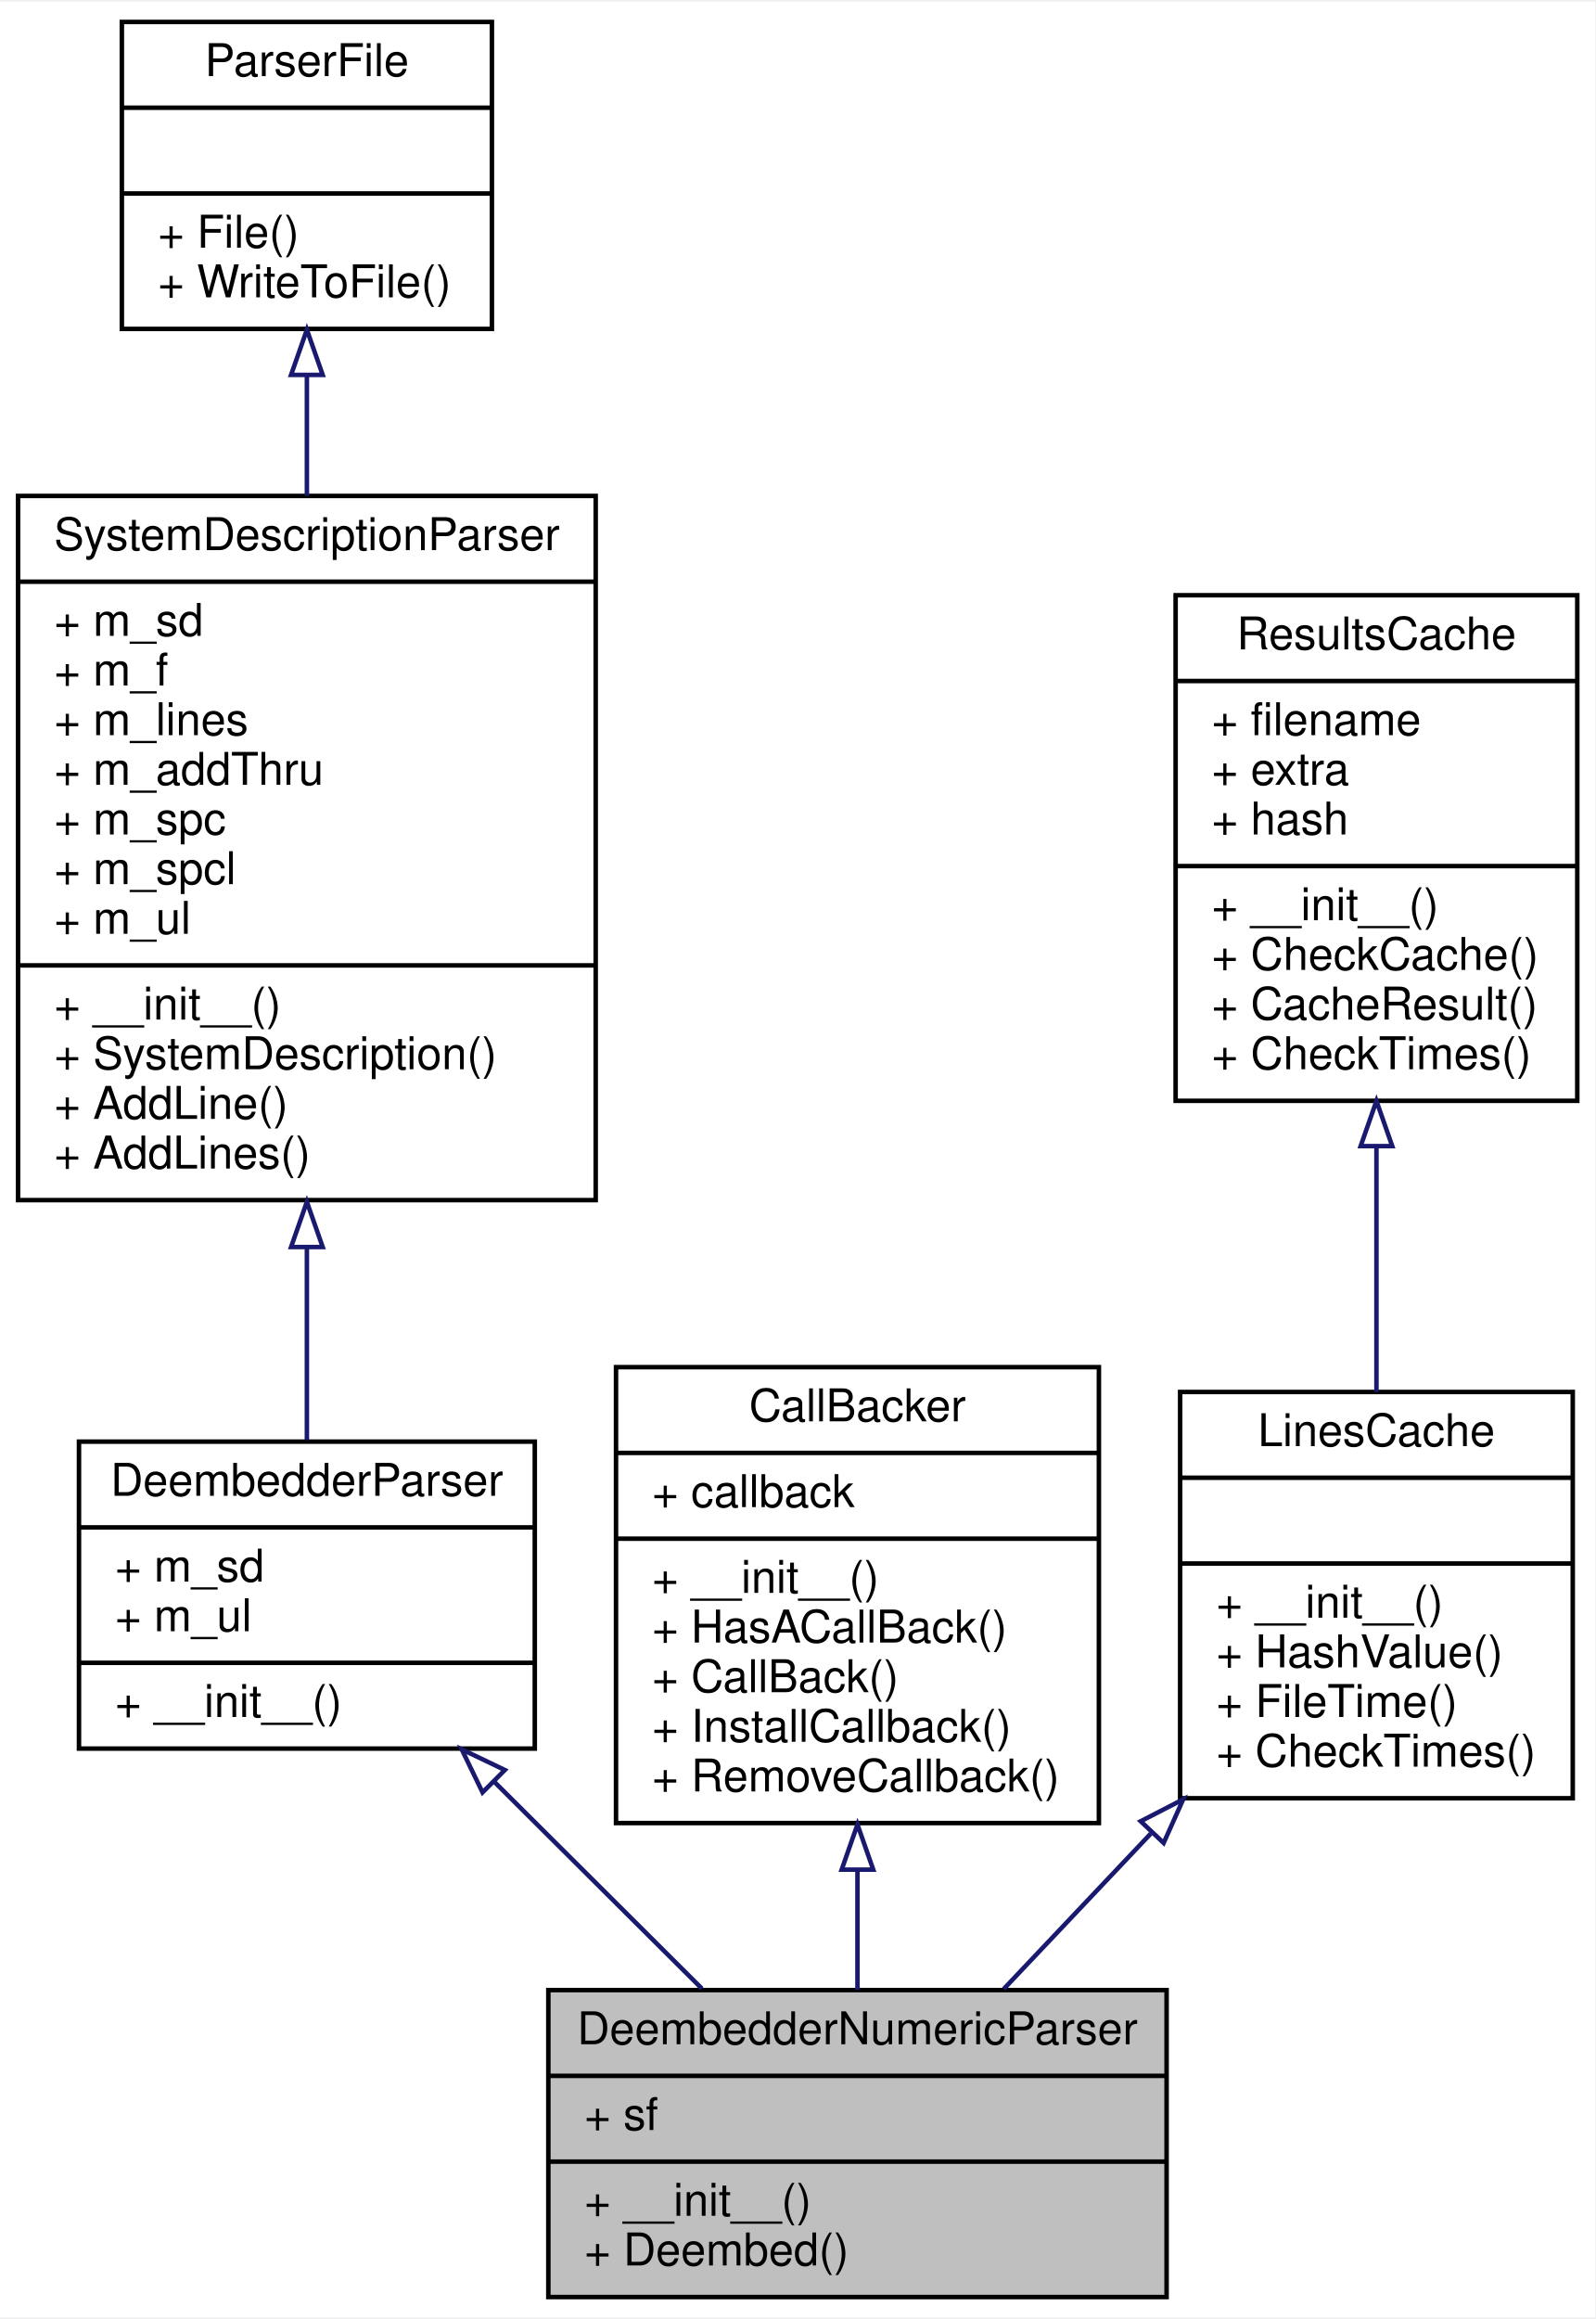
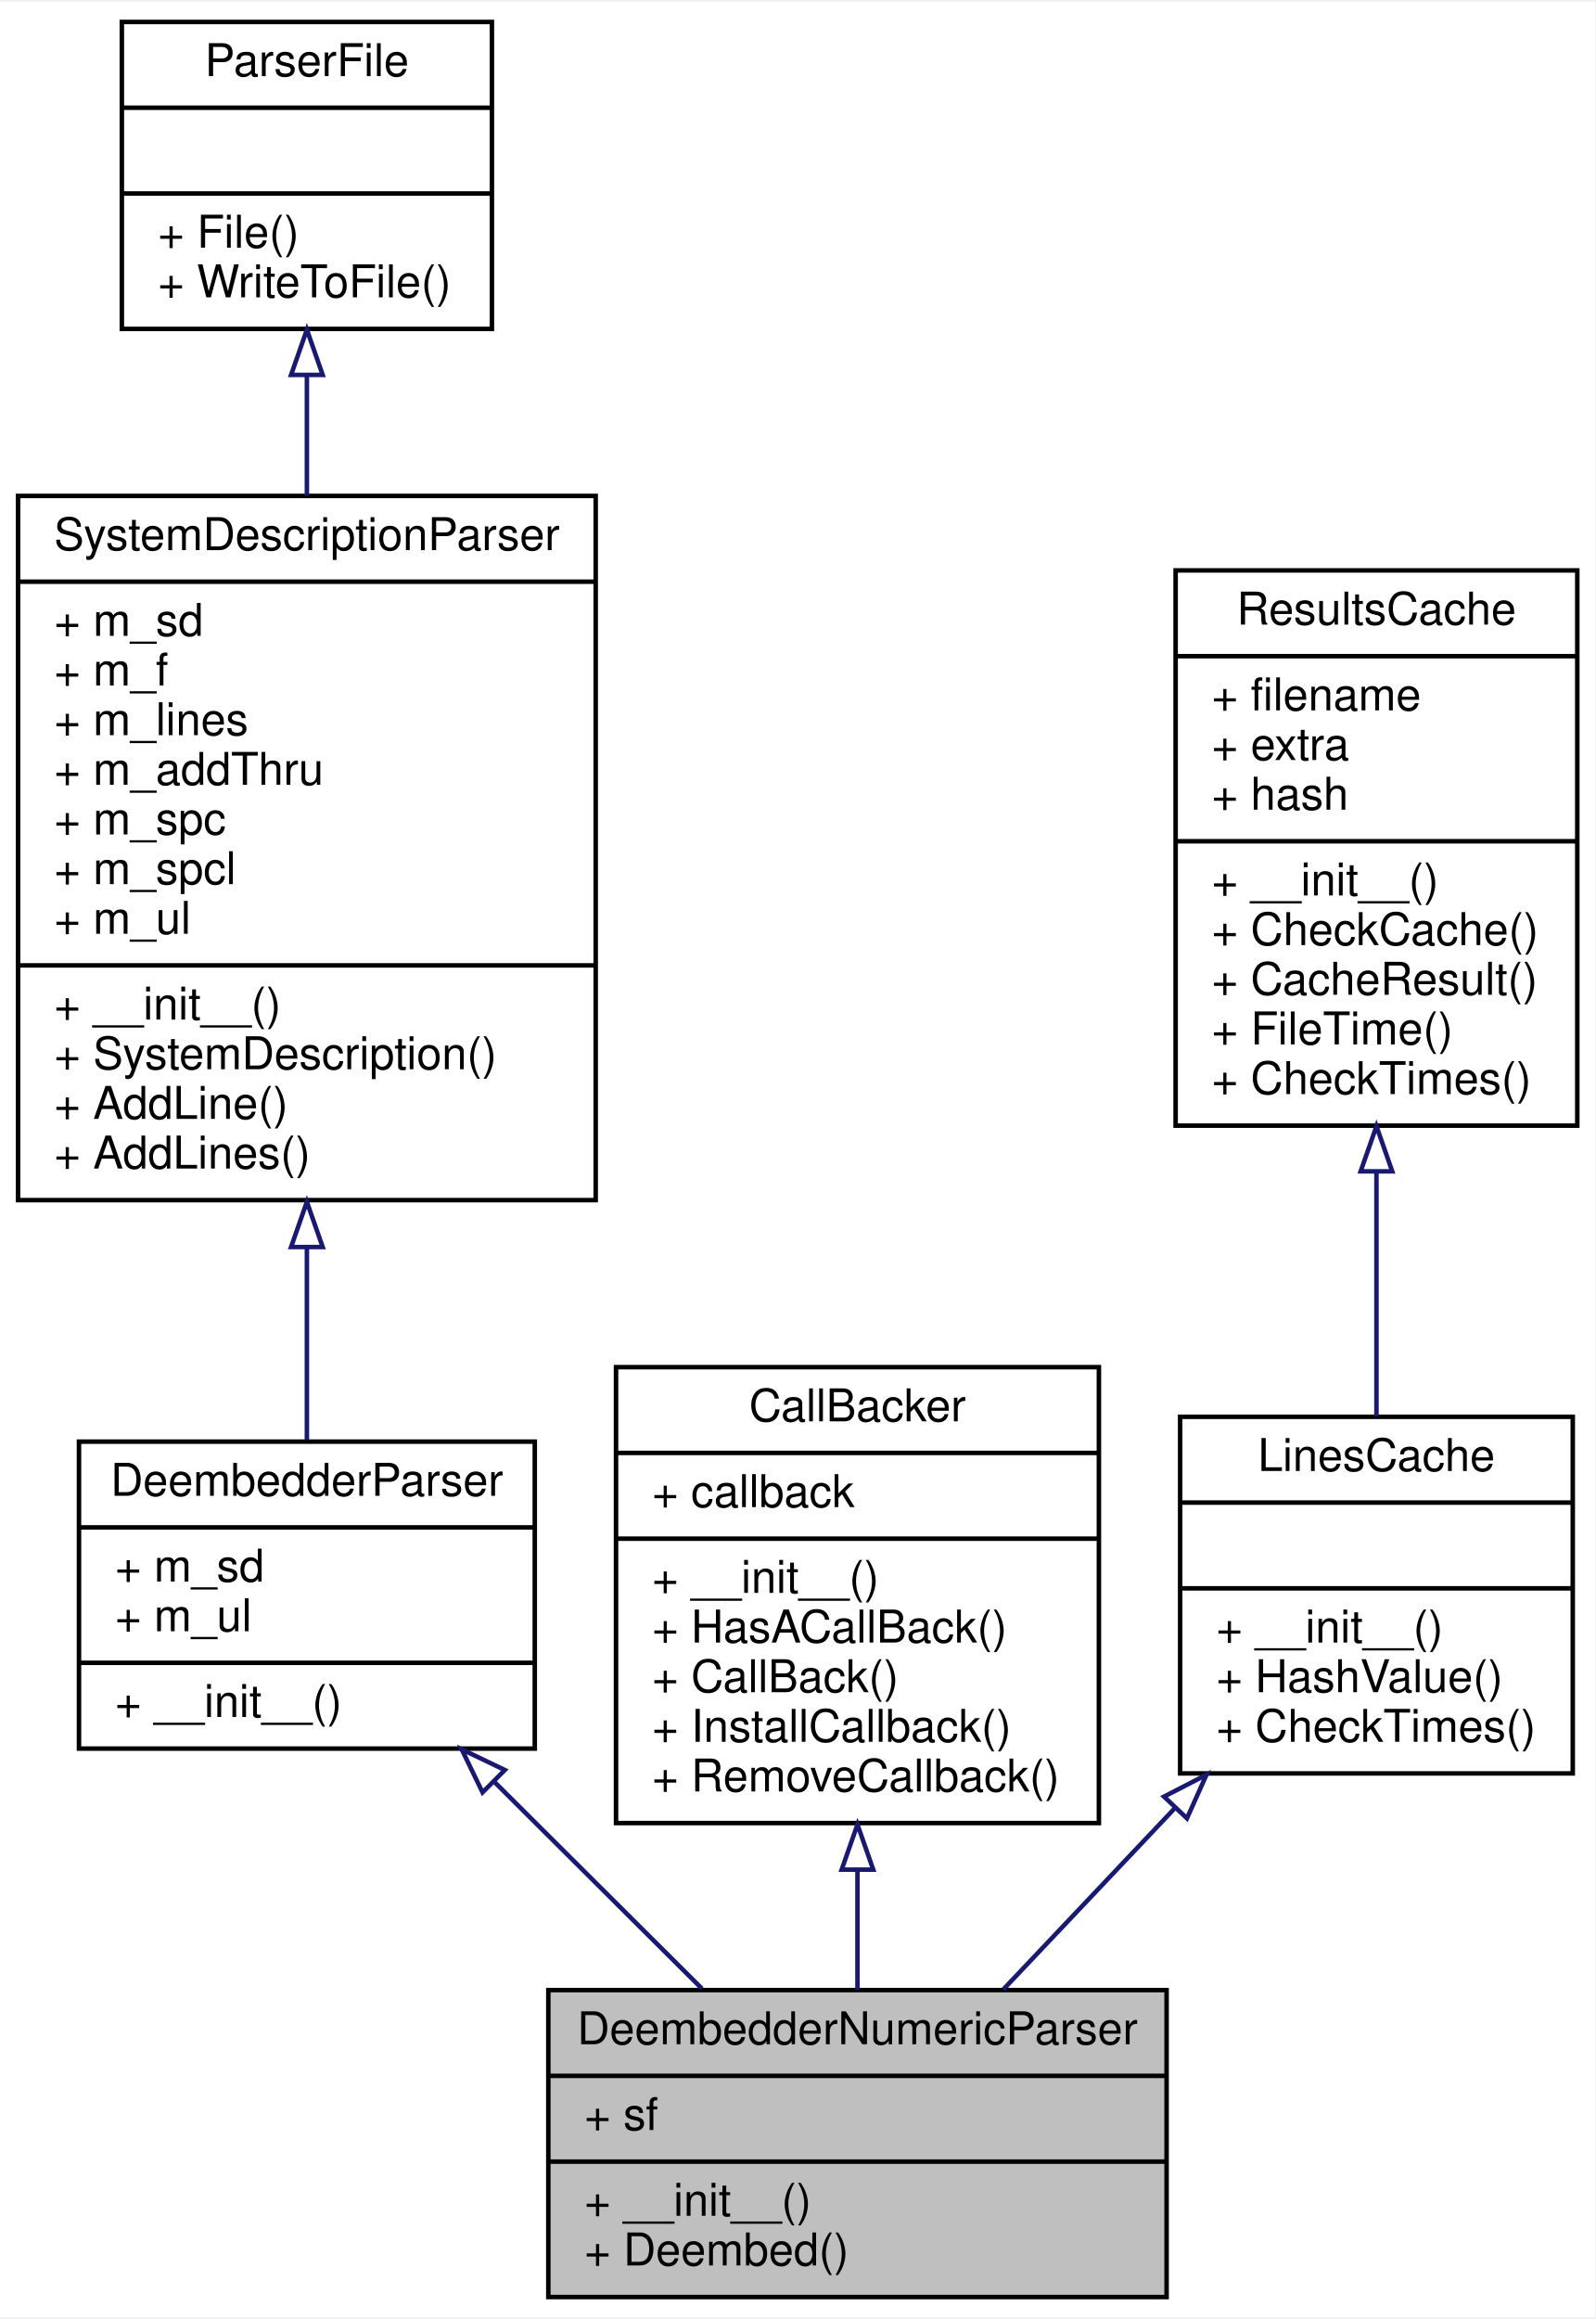
<svg xmlns="http://www.w3.org/2000/svg" xmlns:xlink="http://www.w3.org/1999/xlink" width="353pt" height="513pt" viewBox="0.00 0.00 353.50 513.00">
  <g id="graph0" class="graph" transform="scale(1 1) rotate(0) translate(4 509)">
    <polygon fill="#ffffff" stroke="transparent" points="-4,4 -4,-509 349.5,-509 349.5,4 -4,4" />
    <g id="node1" class="node">
      <polygon fill="#bfbfbf" stroke="#000000" points="117.5,-.5 117.5,-68.5 254.5,-68.5 254.5,-.5 117.5,-.5" />
      <text text-anchor="middle" x="186" y="-56.5" font-family="Helvetica,sans-Serif" font-size="10.00" fill="#000000">DeembedderNumericParser</text>
      <polyline fill="none" stroke="#000000" points="117.5,-49.5 254.5,-49.5 " />
      <text text-anchor="start" x="125.5" y="-37.5" font-family="Helvetica,sans-Serif" font-size="10.00" fill="#000000">+ sf</text>
      <polyline fill="none" stroke="#000000" points="117.5,-30.5 254.5,-30.5 " />
      <text text-anchor="start" x="125.5" y="-18.5" font-family="Helvetica,sans-Serif" font-size="10.00" fill="#000000">+ __init__()</text>
      <text text-anchor="start" x="125.5" y="-7.5" font-family="Helvetica,sans-Serif" font-size="10.00" fill="#000000">+ Deembed()</text>
    </g>
    <g id="node2" class="node">
      <g id="a_node2">
        <a xlink:href="classSignalIntegrity_1_1Parsers_1_1DeembedderParser_1_1DeembedderParser.xhtml" target="_top" xlink:title="base class for netlist based deembedding solutions ">
          <polygon fill="#ffffff" stroke="#000000" points="13.5,-122 13.5,-190 114.5,-190 114.5,-122 13.5,-122" />
          <text text-anchor="middle" x="64" y="-178" font-family="Helvetica,sans-Serif" font-size="10.00" fill="#000000">DeembedderParser</text>
          <polyline fill="none" stroke="#000000" points="13.5,-171 114.5,-171 " />
          <text text-anchor="start" x="21.5" y="-159" font-family="Helvetica,sans-Serif" font-size="10.00" fill="#000000">+ m_sd</text>
          <text text-anchor="start" x="21.5" y="-148" font-family="Helvetica,sans-Serif" font-size="10.00" fill="#000000">+ m_ul</text>
          <polyline fill="none" stroke="#000000" points="13.5,-141 114.5,-141 " />
          <text text-anchor="start" x="21.5" y="-129" font-family="Helvetica,sans-Serif" font-size="10.00" fill="#000000">+ __init__()</text>
        </a>
      </g>
    </g>
    <g id="edge1" class="edge">
      <path fill="none" stroke="#191970" d="M105.503,-114.667C120.482,-99.75 137.214,-83.086 151.526,-68.832" />
      <polygon fill="none" stroke="#191970" points="102.924,-112.296 98.308,-121.832 107.864,-117.255 102.924,-112.296" />
    </g>
    <g id="node3" class="node">
      <g id="a_node3">
        <a xlink:href="classSignalIntegrity_1_1Parsers_1_1SystemDescriptionParser_1_1SystemDescriptionParser.xhtml" target="_top" xlink:title="Parses netlists and produces system descriptions. ">
          <polygon fill="#ffffff" stroke="#000000" points="0,-243.5 0,-399.5 128,-399.5 128,-243.5 0,-243.5" />
          <text text-anchor="middle" x="64" y="-387.5" font-family="Helvetica,sans-Serif" font-size="10.00" fill="#000000">SystemDescriptionParser</text>
          <polyline fill="none" stroke="#000000" points="0,-380.5 128,-380.5 " />
          <text text-anchor="start" x="8" y="-368.5" font-family="Helvetica,sans-Serif" font-size="10.00" fill="#000000">+ m_sd</text>
          <text text-anchor="start" x="8" y="-357.5" font-family="Helvetica,sans-Serif" font-size="10.00" fill="#000000">+ m_f</text>
          <text text-anchor="start" x="8" y="-346.5" font-family="Helvetica,sans-Serif" font-size="10.00" fill="#000000">+ m_lines</text>
          <text text-anchor="start" x="8" y="-335.5" font-family="Helvetica,sans-Serif" font-size="10.00" fill="#000000">+ m_addThru</text>
          <text text-anchor="start" x="8" y="-324.5" font-family="Helvetica,sans-Serif" font-size="10.00" fill="#000000">+ m_spc</text>
          <text text-anchor="start" x="8" y="-313.5" font-family="Helvetica,sans-Serif" font-size="10.00" fill="#000000">+ m_spcl</text>
          <text text-anchor="start" x="8" y="-302.5" font-family="Helvetica,sans-Serif" font-size="10.00" fill="#000000">+ m_ul</text>
          <polyline fill="none" stroke="#000000" points="0,-295.5 128,-295.5 " />
          <text text-anchor="start" x="8" y="-283.5" font-family="Helvetica,sans-Serif" font-size="10.00" fill="#000000">+ __init__()</text>
          <text text-anchor="start" x="8" y="-272.5" font-family="Helvetica,sans-Serif" font-size="10.00" fill="#000000">+ SystemDescription()</text>
          <text text-anchor="start" x="8" y="-261.5" font-family="Helvetica,sans-Serif" font-size="10.00" fill="#000000">+ AddLine()</text>
          <text text-anchor="start" x="8" y="-250.5" font-family="Helvetica,sans-Serif" font-size="10.00" fill="#000000">+ AddLines()</text>
        </a>
      </g>
    </g>
    <g id="edge2" class="edge">
      <path fill="none" stroke="#191970" d="M64,-233.107C64,-217.905 64,-202.958 64,-190.331" />
      <polygon fill="none" stroke="#191970" points="60.5,-233.112 64,-243.112 67.5,-233.112 60.5,-233.112" />
    </g>
    <g id="node4" class="node">
      <g id="a_node4">
        <a xlink:href="classSignalIntegrity_1_1Parsers_1_1ParserFile_1_1ParserFile.xhtml" target="_top" xlink:title="file handling base class for parsers ">
          <polygon fill="#ffffff" stroke="#000000" points="23,-436.5 23,-504.5 105,-504.5 105,-436.5 23,-436.5" />
          <text text-anchor="middle" x="64" y="-492.5" font-family="Helvetica,sans-Serif" font-size="10.00" fill="#000000">ParserFile</text>
          <polyline fill="none" stroke="#000000" points="23,-485.5 105,-485.5 " />
          <text text-anchor="middle" x="64" y="-473.5" font-family="Helvetica,sans-Serif" font-size="10.00" fill="#000000"> </text>
          <polyline fill="none" stroke="#000000" points="23,-466.5 105,-466.5 " />
          <text text-anchor="start" x="31" y="-454.5" font-family="Helvetica,sans-Serif" font-size="10.00" fill="#000000">+ File()</text>
          <text text-anchor="start" x="31" y="-443.5" font-family="Helvetica,sans-Serif" font-size="10.00" fill="#000000">+ WriteToFile()</text>
        </a>
      </g>
    </g>
    <g id="edge3" class="edge">
      <path fill="none" stroke="#191970" d="M64,-426.316C64,-417.829 64,-408.709 64,-399.517" />
      <polygon fill="none" stroke="#191970" points="60.5,-426.316 64,-436.316 67.5,-426.316 60.5,-426.316" />
    </g>
    <g id="node5" class="node">
      <g id="a_node5">
        <a xlink:href="classSignalIntegrity_1_1CallBacker_1_1CallBacker.xhtml" target="_top" xlink:title="Handles Callbacks that allow progress reporting during long calculations and capability to abort...">
          <polygon fill="#ffffff" stroke="#000000" points="132.5,-105.5 132.5,-206.5 239.5,-206.5 239.5,-105.5 132.5,-105.5" />
          <text text-anchor="middle" x="186" y="-194.5" font-family="Helvetica,sans-Serif" font-size="10.00" fill="#000000">CallBacker</text>
          <polyline fill="none" stroke="#000000" points="132.5,-187.5 239.5,-187.5 " />
          <text text-anchor="start" x="140.5" y="-175.5" font-family="Helvetica,sans-Serif" font-size="10.00" fill="#000000">+ callback</text>
          <polyline fill="none" stroke="#000000" points="132.5,-168.5 239.5,-168.5 " />
          <text text-anchor="start" x="140.5" y="-156.5" font-family="Helvetica,sans-Serif" font-size="10.00" fill="#000000">+ __init__()</text>
          <text text-anchor="start" x="140.5" y="-145.5" font-family="Helvetica,sans-Serif" font-size="10.00" fill="#000000">+ HasACallBack()</text>
          <text text-anchor="start" x="140.5" y="-134.5" font-family="Helvetica,sans-Serif" font-size="10.00" fill="#000000">+ CallBack()</text>
          <text text-anchor="start" x="140.5" y="-123.5" font-family="Helvetica,sans-Serif" font-size="10.00" fill="#000000">+ InstallCallback()</text>
          <text text-anchor="start" x="140.5" y="-112.5" font-family="Helvetica,sans-Serif" font-size="10.00" fill="#000000">+ RemoveCallback()</text>
        </a>
      </g>
    </g>
    <g id="edge4" class="edge">
      <path fill="none" stroke="#191970" d="M186,-94.959C186,-85.874 186,-76.797 186,-68.541" />
      <polygon fill="none" stroke="#191970" points="182.5,-95.177 186,-105.177 189.5,-95.177 182.5,-95.177" />
    </g>
    <g id="node6" class="node">
      <g id="a_node6">
-         <a xlink:href="classSignalIntegrity_1_1ResultsCache_1_1LinesCache.xhtml" target="_top" xlink:title="classdocs ">
-           <polygon fill="#ffffff" stroke="#000000" points="257.5,-111 257.5,-201 344.5,-201 344.5,-111 257.5,-111" />
-           <text text-anchor="middle" x="301" y="-189" font-family="Helvetica,sans-Serif" font-size="10.00" fill="#000000">LinesCache</text>
-           <polyline fill="none" stroke="#000000" points="257.5,-182 344.5,-182 " />
-           <text text-anchor="middle" x="301" y="-170" font-family="Helvetica,sans-Serif" font-size="10.00" fill="#000000"> </text>
-           <polyline fill="none" stroke="#000000" points="257.5,-163 344.5,-163 " />
-           <text text-anchor="start" x="265.5" y="-151" font-family="Helvetica,sans-Serif" font-size="10.00" fill="#000000">+ __init__()</text>
-           <text text-anchor="start" x="265.5" y="-140" font-family="Helvetica,sans-Serif" font-size="10.00" fill="#000000">+ HashValue()</text>
-           <text text-anchor="start" x="265.5" y="-129" font-family="Helvetica,sans-Serif" font-size="10.00" fill="#000000">+ FileTime()</text>
-           <text text-anchor="start" x="265.5" y="-118" font-family="Helvetica,sans-Serif" font-size="10.00" fill="#000000">+ CheckTimes()</text>
+         <a xlink:href="classSignalIntegrity_1_1ResultsCache_1_1LinesCache.xhtml" target="_top" xlink:title="Caches results calculated based on netlist lines, as used in all of the parser classes. ">
+           <polygon fill="#ffffff" stroke="#000000" points="257.5,-116.5 257.5,-195.5 344.5,-195.5 344.5,-116.5 257.5,-116.5" />
+           <text text-anchor="middle" x="301" y="-183.5" font-family="Helvetica,sans-Serif" font-size="10.00" fill="#000000">LinesCache</text>
+           <polyline fill="none" stroke="#000000" points="257.5,-176.5 344.5,-176.5 " />
+           <text text-anchor="middle" x="301" y="-164.5" font-family="Helvetica,sans-Serif" font-size="10.00" fill="#000000"> </text>
+           <polyline fill="none" stroke="#000000" points="257.5,-157.5 344.5,-157.5 " />
+           <text text-anchor="start" x="265.5" y="-145.5" font-family="Helvetica,sans-Serif" font-size="10.00" fill="#000000">+ __init__()</text>
+           <text text-anchor="start" x="265.5" y="-134.5" font-family="Helvetica,sans-Serif" font-size="10.00" fill="#000000">+ HashValue()</text>
+           <text text-anchor="start" x="265.5" y="-123.5" font-family="Helvetica,sans-Serif" font-size="10.00" fill="#000000">+ CheckTimes()</text>
        </a>
      </g>
    </g>
    <g id="edge5" class="edge">
-       <path fill="none" stroke="#191970" d="M250.998,-103.172C239.963,-91.513 228.553,-79.458 218.431,-68.764" />
-       <polygon fill="none" stroke="#191970" points="248.762,-105.901 258.178,-110.758 253.846,-101.089 248.762,-105.901" />
+       <path fill="none" stroke="#191970" d="M256.404,-108.883C243.715,-95.478 230.143,-81.138 218.335,-68.663" />
+       <polygon fill="none" stroke="#191970" points="253.929,-111.36 263.345,-116.216 259.012,-106.548 253.929,-111.36" />
    </g>
    <g id="node7" class="node">
      <g id="a_node7">
-         <a xlink:href="classSignalIntegrity_1_1ResultsCache_1_1ResultsCache.xhtml" target="_top" xlink:title="classdocs ">
-           <polygon fill="#ffffff" stroke="#000000" points="256.5,-265.5 256.5,-377.5 345.5,-377.5 345.5,-265.5 256.5,-265.5" />
-           <text text-anchor="middle" x="301" y="-365.5" font-family="Helvetica,sans-Serif" font-size="10.00" fill="#000000">ResultsCache</text>
-           <polyline fill="none" stroke="#000000" points="256.5,-358.5 345.5,-358.5 " />
-           <text text-anchor="start" x="264.5" y="-346.5" font-family="Helvetica,sans-Serif" font-size="10.00" fill="#000000">+ filename</text>
-           <text text-anchor="start" x="264.5" y="-335.5" font-family="Helvetica,sans-Serif" font-size="10.00" fill="#000000">+ extra</text>
-           <text text-anchor="start" x="264.5" y="-324.5" font-family="Helvetica,sans-Serif" font-size="10.00" fill="#000000">+ hash</text>
-           <polyline fill="none" stroke="#000000" points="256.5,-317.5 345.5,-317.5 " />
-           <text text-anchor="start" x="264.5" y="-305.5" font-family="Helvetica,sans-Serif" font-size="10.00" fill="#000000">+ __init__()</text>
-           <text text-anchor="start" x="264.5" y="-294.5" font-family="Helvetica,sans-Serif" font-size="10.00" fill="#000000">+ CheckCache()</text>
-           <text text-anchor="start" x="264.5" y="-283.5" font-family="Helvetica,sans-Serif" font-size="10.00" fill="#000000">+ CacheResult()</text>
-           <text text-anchor="start" x="264.5" y="-272.5" font-family="Helvetica,sans-Serif" font-size="10.00" fill="#000000">+ CheckTimes()</text>
+         <a xlink:href="classSignalIntegrity_1_1ResultsCache_1_1ResultsCache.xhtml" target="_top" xlink:title="base class for results caching ">
+           <polygon fill="#ffffff" stroke="#000000" points="256.5,-260 256.5,-383 345.5,-383 345.5,-260 256.5,-260" />
+           <text text-anchor="middle" x="301" y="-371" font-family="Helvetica,sans-Serif" font-size="10.00" fill="#000000">ResultsCache</text>
+           <polyline fill="none" stroke="#000000" points="256.5,-364 345.5,-364 " />
+           <text text-anchor="start" x="264.5" y="-352" font-family="Helvetica,sans-Serif" font-size="10.00" fill="#000000">+ filename</text>
+           <text text-anchor="start" x="264.5" y="-341" font-family="Helvetica,sans-Serif" font-size="10.00" fill="#000000">+ extra</text>
+           <text text-anchor="start" x="264.5" y="-330" font-family="Helvetica,sans-Serif" font-size="10.00" fill="#000000">+ hash</text>
+           <polyline fill="none" stroke="#000000" points="256.5,-323 345.5,-323 " />
+           <text text-anchor="start" x="264.5" y="-311" font-family="Helvetica,sans-Serif" font-size="10.00" fill="#000000">+ __init__()</text>
+           <text text-anchor="start" x="264.5" y="-300" font-family="Helvetica,sans-Serif" font-size="10.00" fill="#000000">+ CheckCache()</text>
+           <text text-anchor="start" x="264.5" y="-289" font-family="Helvetica,sans-Serif" font-size="10.00" fill="#000000">+ CacheResult()</text>
+           <text text-anchor="start" x="264.5" y="-278" font-family="Helvetica,sans-Serif" font-size="10.00" fill="#000000">+ FileTime()</text>
+           <text text-anchor="start" x="264.5" y="-267" font-family="Helvetica,sans-Serif" font-size="10.00" fill="#000000">+ CheckTimes()</text>
        </a>
      </g>
    </g>
    <g id="edge6" class="edge">
-       <path fill="none" stroke="#191970" d="M301,-255.458C301,-237.186 301,-217.779 301,-201.005" />
-       <polygon fill="none" stroke="#191970" points="297.5,-255.469 301,-265.469 304.5,-255.469 297.5,-255.469" />
+       <path fill="none" stroke="#191970" d="M301,-249.668C301,-231.116 301,-211.819 301,-195.595" />
+       <polygon fill="none" stroke="#191970" points="297.5,-249.874 301,-259.874 304.5,-249.874 297.5,-249.874" />
    </g>
  </g>
</svg>
